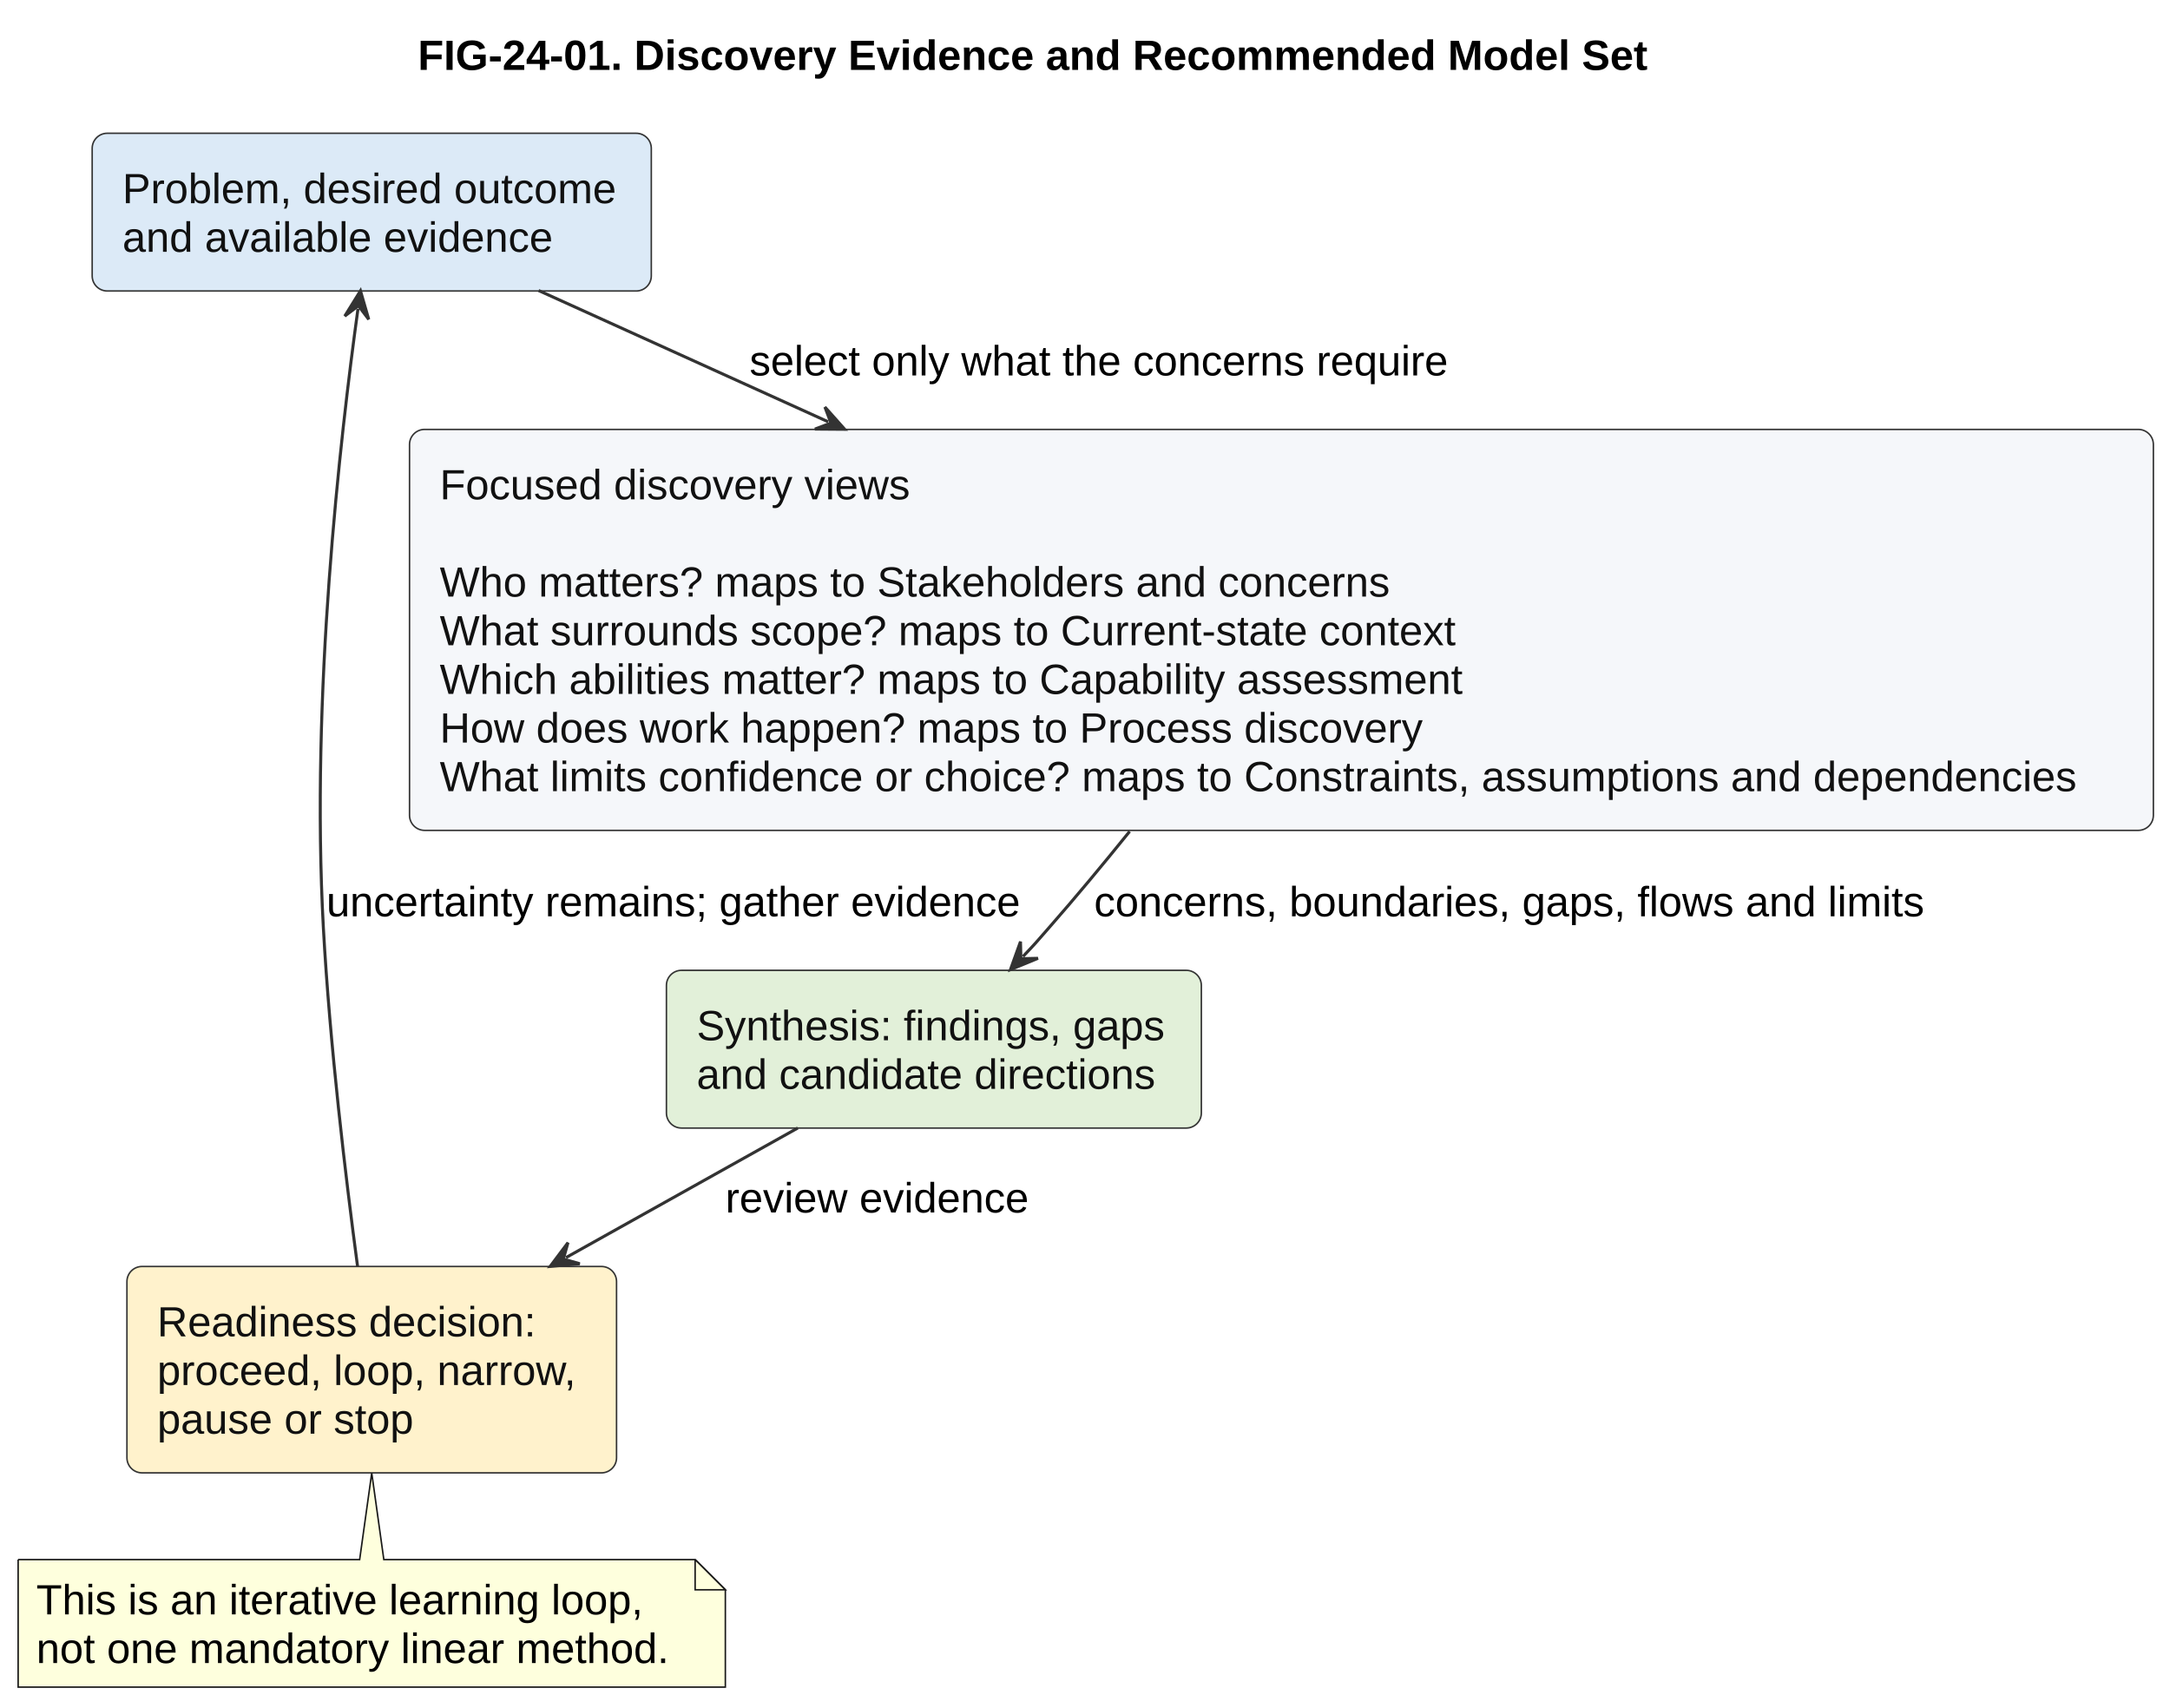
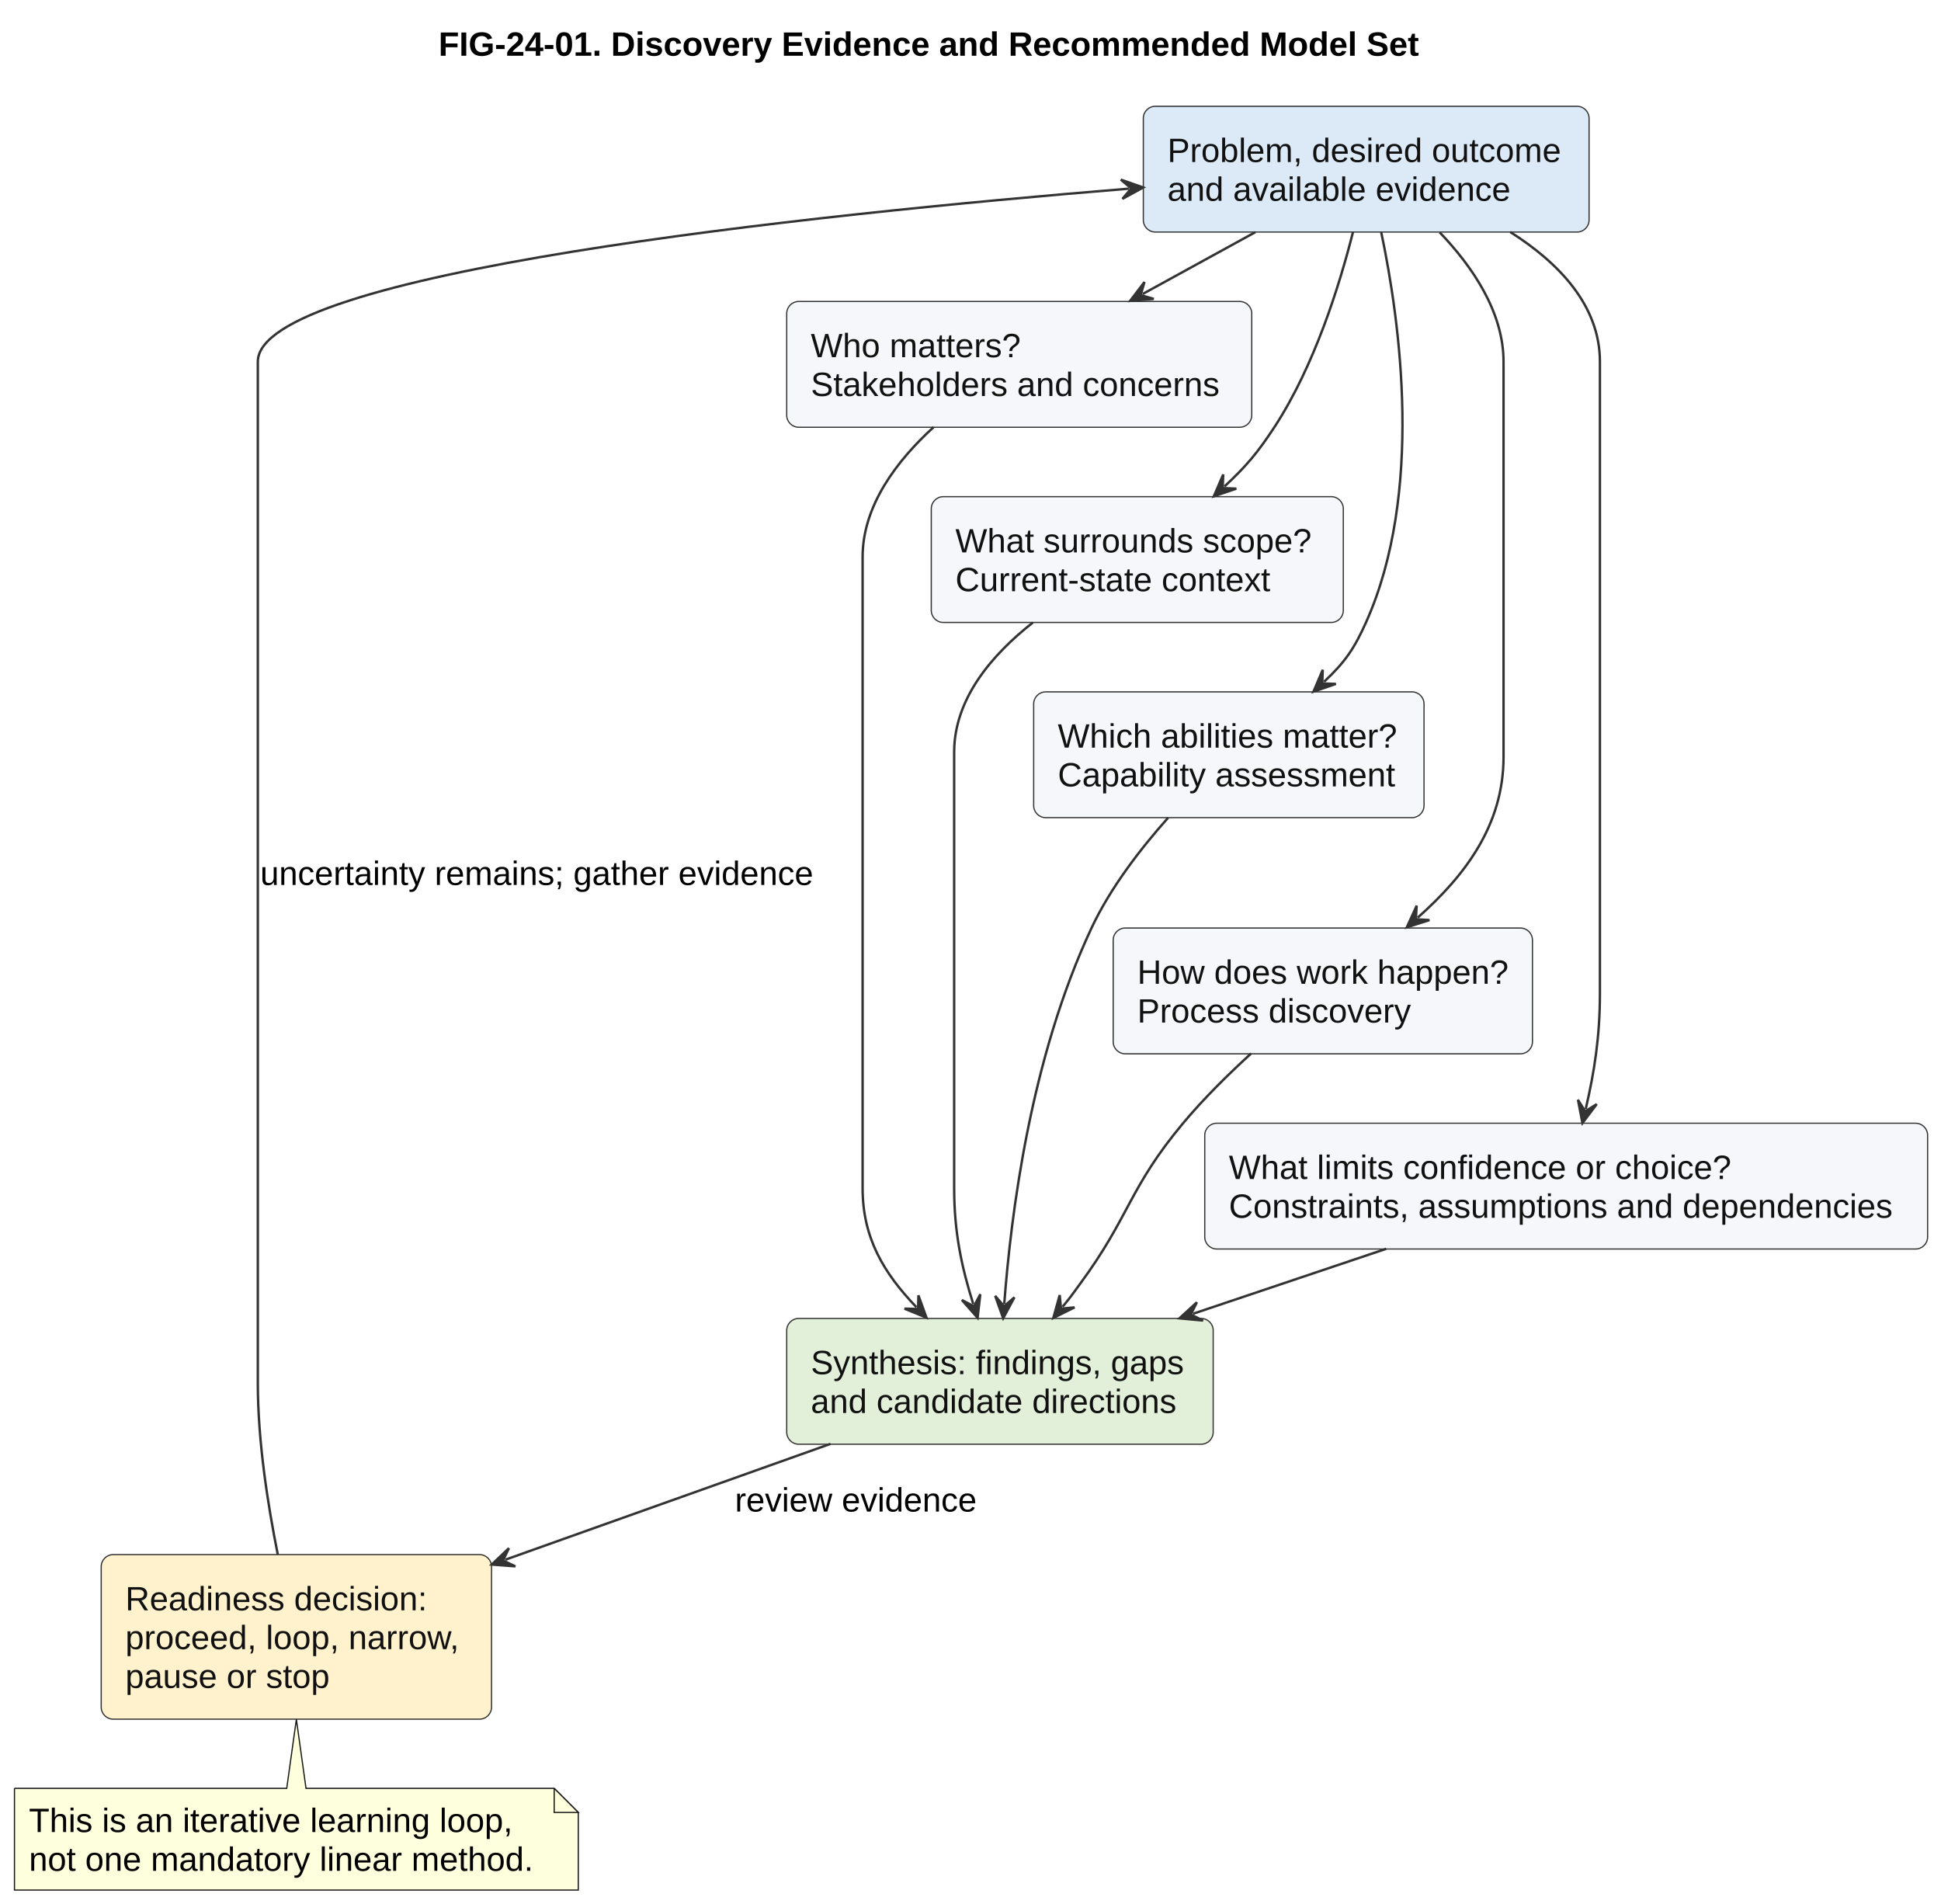
- <svg xmlns="http://www.w3.org/2000/svg" contentStyleType="text/css" height="565px" preserveAspectRatio="none" style="width:718px;height:565px;background:#FFFFFF;" version="1.1" viewBox="0 0 718 565" width="718px" zoomAndPan="magnify">
+ <svg xmlns="http://www.w3.org/2000/svg" contentStyleType="text/css" height="711.9px" preserveAspectRatio="none" style="width:725px;height:711px;background:#FFFFFF;" version="1.1" viewBox="0 0 725 711" width="725.4px" zoomAndPan="magnify">
  <defs />
  <g>
-     <text fill="#000000" font-family="Arial" font-size="14" font-weight="bold" lengthAdjust="spacing" textLength="428" x="138.25" y="23.132">FIG-24-01. Discovery Evidence and Recommended Model Set</text>
+     <text fill="#000000" font-family="Arial" font-size="12.6" font-weight="bold" lengthAdjust="spacing" textLength="385.2" x="163.8" y="20.819">FIG-24-01. Discovery Evidence and Recommended Model Set</text>
    <g id="elem_Start">
-       <rect fill="#DCEAF7" height="52.197" rx="5" ry="5" style="stroke:#333333;stroke-width:0.5;" width="185" x="30.5" y="44.099" />
-       <text fill="#111111" font-family="Arial" font-size="14" lengthAdjust="spacing" textLength="165" x="40.5" y="67.231">Problem, desired outcome</text>
-       <text fill="#111111" font-family="Arial" font-size="14" lengthAdjust="spacing" textLength="145" x="40.5" y="83.329">and available evidence</text>
+       <rect fill="#DCEAF7" height="46.977" rx="4.5" ry="4.5" style="stroke:#333333;stroke-width:0.45;" width="166.5" x="427.05" y="39.689" />
+       <text fill="#111111" font-family="Arial" font-size="12.6" lengthAdjust="spacing" textLength="148.5" x="436.05" y="60.507">Problem, desired outcome</text>
+       <text fill="#111111" font-family="Arial" font-size="12.6" lengthAdjust="spacing" textLength="130.5" x="436.05" y="74.996">and available evidence</text>
    </g>
-     <g id="elem_Views">
-       <rect fill="#F5F7FA" height="132.69" rx="5" ry="5" style="stroke:#333333;stroke-width:0.5;" width="577" x="135.5" y="142.099" />
-       <text fill="#111111" font-family="Arial" font-size="14" lengthAdjust="spacing" textLength="157" x="145.5" y="165.231">Focused discovery views</text>
-       <text fill="#111111" font-family="Arial" font-size="14" lengthAdjust="spacing" textLength="4" x="145.5" y="181.329"> </text>
-       <text fill="#111111" font-family="Arial" font-size="14" lengthAdjust="spacing" textLength="327" x="145.5" y="197.428">Who matters?  maps to  Stakeholders and concerns</text>
-       <text fill="#111111" font-family="Arial" font-size="14" lengthAdjust="spacing" textLength="350" x="145.5" y="213.526">What surrounds scope?  maps to  Current-state context</text>
-       <text fill="#111111" font-family="Arial" font-size="14" lengthAdjust="spacing" textLength="349" x="145.5" y="229.625">Which abilities matter?  maps to  Capability assessment</text>
-       <text fill="#111111" font-family="Arial" font-size="14" lengthAdjust="spacing" textLength="335" x="145.5" y="245.724">How does work happen?  maps to  Process discovery</text>
-       <text fill="#111111" font-family="Arial" font-size="14" lengthAdjust="spacing" textLength="557" x="145.5" y="261.822">What limits confidence or choice?  maps to  Constraints, assumptions and dependencies</text>
+     <g id="elem_Stake">
+       <rect fill="#F5F7FA" height="46.977" rx="4.5" ry="4.5" style="stroke:#333333;stroke-width:0.45;" width="173.7" x="293.85" y="112.589" />
+       <text fill="#111111" font-family="Arial" font-size="12.6" lengthAdjust="spacing" textLength="79.2" x="302.85" y="133.407">Who matters?</text>
+       <text fill="#111111" font-family="Arial" font-size="12.6" lengthAdjust="spacing" textLength="155.7" x="302.85" y="147.896">Stakeholders and concerns</text>
+     </g>
+     <g id="elem_Context">
+       <rect fill="#F5F7FA" height="46.977" rx="4.5" ry="4.5" style="stroke:#333333;stroke-width:0.45;" width="153.9" x="347.85" y="185.489" />
+       <text fill="#111111" font-family="Arial" font-size="12.6" lengthAdjust="spacing" textLength="135.9" x="356.85" y="206.307">What surrounds scope?</text>
+       <text fill="#111111" font-family="Arial" font-size="12.6" lengthAdjust="spacing" textLength="119.7" x="356.85" y="220.796">Current-state context</text>
+     </g>
+     <g id="elem_Cap">
+       <rect fill="#F5F7FA" height="46.977" rx="4.5" ry="4.5" style="stroke:#333333;stroke-width:0.45;" width="145.8" x="386.1" y="258.389" />
+       <text fill="#111111" font-family="Arial" font-size="12.6" lengthAdjust="spacing" textLength="127.8" x="395.1" y="279.207">Which abilities matter?</text>
+       <text fill="#111111" font-family="Arial" font-size="12.6" lengthAdjust="spacing" textLength="126.9" x="395.1" y="293.696">Capability assessment</text>
+     </g>
+     <g id="elem_Process">
+       <rect fill="#F5F7FA" height="46.977" rx="4.5" ry="4.5" style="stroke:#333333;stroke-width:0.45;" width="156.6" x="415.8" y="346.589" />
+       <text fill="#111111" font-family="Arial" font-size="12.6" lengthAdjust="spacing" textLength="138.6" x="424.8" y="367.407">How does work happen?</text>
+       <text fill="#111111" font-family="Arial" font-size="12.6" lengthAdjust="spacing" textLength="103.5" x="424.8" y="381.896">Process discovery</text>
+     </g>
+     <g id="elem_Limits">
+       <rect fill="#F5F7FA" height="46.977" rx="4.5" ry="4.5" style="stroke:#333333;stroke-width:0.45;" width="270" x="450" y="419.489" />
+       <text fill="#111111" font-family="Arial" font-size="12.6" lengthAdjust="spacing" textLength="189.9" x="459" y="440.307">What limits confidence or choice?</text>
+       <text fill="#111111" font-family="Arial" font-size="12.6" lengthAdjust="spacing" textLength="252" x="459" y="454.796">Constraints, assumptions and dependencies</text>
    </g>
    <g id="elem_Synth">
-       <rect fill="#E2F0D9" height="52.197" rx="5" ry="5" style="stroke:#333333;stroke-width:0.5;" width="177" x="220.5" y="321.099" />
-       <text fill="#111111" font-family="Arial" font-size="14" lengthAdjust="spacing" textLength="157" x="230.5" y="344.231">Synthesis: findings, gaps</text>
-       <text fill="#111111" font-family="Arial" font-size="14" lengthAdjust="spacing" textLength="155" x="230.5" y="360.329">and candidate directions</text>
+       <rect fill="#E2F0D9" height="46.977" rx="4.5" ry="4.5" style="stroke:#333333;stroke-width:0.45;" width="159.3" x="293.85" y="492.389" />
+       <text fill="#111111" font-family="Arial" font-size="12.6" lengthAdjust="spacing" textLength="141.3" x="302.85" y="513.207">Synthesis: findings, gaps</text>
+       <text fill="#111111" font-family="Arial" font-size="12.6" lengthAdjust="spacing" textLength="139.5" x="302.85" y="527.696">and candidate directions</text>
    </g>
    <g id="elem_Gate">
-       <rect fill="#FFF2CC" height="68.296" rx="5" ry="5" style="stroke:#333333;stroke-width:0.5;" width="162" x="42" y="419.099" />
-       <text fill="#111111" font-family="Arial" font-size="14" lengthAdjust="spacing" textLength="127" x="52" y="442.231">Readiness decision:</text>
-       <text fill="#111111" font-family="Arial" font-size="14" lengthAdjust="spacing" textLength="142" x="52" y="458.329">proceed, loop, narrow,</text>
-       <text fill="#111111" font-family="Arial" font-size="14" lengthAdjust="spacing" textLength="87" x="52" y="474.428">pause or stop</text>
+       <rect fill="#FFF2CC" height="61.466" rx="4.5" ry="4.5" style="stroke:#333333;stroke-width:0.45;" width="145.8" x="37.8" y="580.589" />
+       <text fill="#111111" font-family="Arial" font-size="12.6" lengthAdjust="spacing" textLength="114.3" x="46.8" y="601.407">Readiness decision:</text>
+       <text fill="#111111" font-family="Arial" font-size="12.6" lengthAdjust="spacing" textLength="127.8" x="46.8" y="615.896">proceed, loop, narrow,</text>
+       <text fill="#111111" font-family="Arial" font-size="12.6" lengthAdjust="spacing" textLength="78.3" x="46.8" y="630.385">pause or stop</text>
    </g>
-     <g id="elem_GMN11">
-       <path d="M6,516.099 L6,558.296 A0,0 0 0 0 6,558.296 L240,558.296 A0,0 0 0 0 240,558.296 L240,526.099 L230,516.099 L127,516.099 L123,487.449 L119,516.099 L6,516.099 A0,0 0 0 0 6,516.099 " fill="#FEFFDD" style="stroke:#181818;stroke-width:0.5;" />
-       <path d="M230,516.099 L230,526.099 L240,526.099 L230,516.099 " fill="#FEFFDD" style="stroke:#181818;stroke-width:0.5;" />
-       <text fill="#000000" font-family="Arial" font-size="14" lengthAdjust="spacing" textLength="205" x="12" y="534.231">This is an iterative learning loop,</text>
-       <text fill="#000000" font-family="Arial" font-size="14" lengthAdjust="spacing" textLength="213" x="12" y="550.329">not one mandatory linear method.</text>
+     <g id="elem_GMN27">
+       <path d="M5.4,667.889 L5.4,705.866 A0,0 0 0 0 5.4,705.866 L216,705.866 A0,0 0 0 0 216,705.866 L216,676.889 L207,667.889 L114.3,667.889 L110.7,642.104 L107.1,667.889 L5.4,667.889 A0,0 0 0 0 5.4,667.889 " fill="#FEFFDD" style="stroke:#181818;stroke-width:0.45;" />
+       <path d="M207,667.889 L207,676.889 L216,676.889 L207,667.889 " fill="#FEFFDD" style="stroke:#181818;stroke-width:0.45;" />
+       <text fill="#000000" font-family="Arial" font-size="12.6" lengthAdjust="spacing" textLength="184.5" x="10.8" y="684.207">This is an iterative learning loop,</text>
+       <text fill="#000000" font-family="Arial" font-size="12.6" lengthAdjust="spacing" textLength="191.7" x="10.8" y="698.696">not one mandatory linear method.</text>
    </g>
-     <g id="link_Start_Views">
-       <path d="M178.21,96.139 C206.89,109.139 237.955,123.231 274.025,139.582 " fill="none" id="Start-to-Views" style="stroke:#333333;stroke-width:1.0;" />
-       <polygon fill="#333333" points="279.49,142.059,272.944,134.7,274.936,139.994,269.641,141.986,279.49,142.059" style="stroke:#333333;stroke-width:1.0;" />
-       <text fill="#000000" font-family="Arial" font-size="14" lengthAdjust="spacing" textLength="235" x="248" y="124.231">select only what the concerns require</text>
+     <g id="link_Start_Stake">
+       <path d="M468.936,86.678 C453.978,94.886 441.818,101.557 426.851,109.774 " fill="none" id="Start-to-Stake" style="stroke:#333333;stroke-width:0.9;" />
+       <polygon fill="#333333" points="422.118,112.373,430.951,111.63,426.063,110.207,427.486,105.319,422.118,112.373" style="stroke:#333333;stroke-width:0.9;" />
    </g>
-     <g id="link_Views_Synth">
-       <path d="M373.77,275.139 C365.03,285.969 355.89,296.969 347,307.099 C343.01,311.649 342.785,312.021 338.475,316.531 " fill="none" id="Views-to-Synth" style="stroke:#333333;stroke-width:1.0;" />
-       <polygon fill="#333333" points="334.33,320.869,343.44,317.126,337.784,317.254,337.656,311.599,334.33,320.869" style="stroke:#333333;stroke-width:1.0;" />
-       <text fill="#000000" font-family="Arial" font-size="14" lengthAdjust="spacing" textLength="278" x="362" y="303.231">concerns, boundaries, gaps, flows and limits</text>
+     <g id="link_Start_Context">
+       <path d="M505.395,86.552 C500.283,106.784 490.914,136.7 476.1,159.389 C469.926,168.839 465.538,174.108 457.357,181.678 " fill="none" id="Start-to-Context" style="stroke:#333333;stroke-width:0.9;" />
+       <polygon fill="#333333" points="453.393,185.345,461.784,182.486,456.696,182.289,456.894,177.201,453.393,185.345" style="stroke:#333333;stroke-width:0.9;" />
+     </g>
+     <g id="link_Start_Cap">
+       <path d="M515.907,86.705 C522.981,120.212 531.792,184.13 510.3,232.289 C505.899,242.144 502.414,247.29 494.548,254.625 " fill="none" id="Start-to-Cap" style="stroke:#333333;stroke-width:0.9;" />
+       <polygon fill="#333333" points="490.599,258.308,498.978,255.417,493.89,255.239,494.068,250.151,490.599,258.308" style="stroke:#333333;stroke-width:0.9;" />
+     </g>
+     <g id="link_Start_Process">
+       <path d="M537.75,86.777 C549.945,99.503 561.6,116.522 561.6,135.089 C561.6,135.089 561.6,135.089 561.6,282.689 C561.6,308.195 547.146,327.094 529.524,342.718 " fill="none" id="Start-to-Process" style="stroke:#333333;stroke-width:0.9;" />
+       <polygon fill="#333333" points="525.483,346.301,533.932,343.621,528.85,343.315,529.155,338.233,525.483,346.301" style="stroke:#333333;stroke-width:0.9;" />
+     </g>
+     <g id="link_Start_Limits">
+       <path d="M564.093,86.633 C582.066,98.027 597.6,113.975 597.6,135.089 C597.6,135.089 597.6,135.089 597.6,370.889 C597.6,387.314 595.518,400.288 592.295,414.175 " fill="none" id="Start-to-Limits" style="stroke:#333333;stroke-width:0.9;" />
+       <polygon fill="#333333" points="591.075,419.435,596.413,412.358,592.092,415.051,589.399,410.731,591.075,419.435" style="stroke:#333333;stroke-width:0.9;" />
+     </g>
+     <g id="link_Stake_Synth">
+       <path d="M348.714,159.524 C335.052,171.989 322.2,188.81 322.2,207.989 C322.2,207.989 322.2,207.989 322.2,443.789 C322.2,462.356 330.119,475.476 342.314,488.202 " fill="none" id="Stake-to-Synth" style="stroke:#333333;stroke-width:0.9;" />
+       <polygon fill="#333333" points="346.05,492.101,343.045,483.762,342.937,488.852,337.846,488.743,346.05,492.101" style="stroke:#333333;stroke-width:0.9;" />
+     </g>
+     <g id="link_Context_Synth">
+       <path d="M385.803,232.496 C370.44,244.556 356.4,261.017 356.4,280.889 C356.4,280.889 356.4,280.889 356.4,443.789 C356.4,460.295 359.19,473.215 363.528,487.012 " fill="none" id="Context-to-Synth" style="stroke:#333333;stroke-width:0.9;" />
+       <polygon fill="#333333" points="365.148,492.164,366.153,483.357,363.798,487.871,359.284,485.517,365.148,492.164" style="stroke:#333333;stroke-width:0.9;" />
+     </g>
+     <g id="link_Cap_Synth">
+       <path d="M436.302,305.414 C426.087,316.88 414.765,331.523 407.7,346.589 C384.849,395.315 377.623,453.614 375.112,486.941 " fill="none" id="Cap-to-Synth" style="stroke:#333333;stroke-width:0.9;" />
+       <polygon fill="#333333" points="374.706,492.326,378.904,484.519,375.044,487.839,371.725,483.978,374.706,492.326" style="stroke:#333333;stroke-width:0.9;" />
+     </g>
+     <g id="link_Process_Synth">
+       <path d="M467.343,393.416 C458.766,401.246 449.523,410.363 441.9,419.489 C421.488,443.933 422.127,454.175 403.2,479.789 C400.167,483.902 400.233,483.988 396.877,488.048 " fill="none" id="Process-to-Synth" style="stroke:#333333;stroke-width:0.9;" />
+       <polygon fill="#333333" points="393.435,492.209,401.372,488.261,396.303,488.741,395.823,483.673,393.435,492.209" style="stroke:#333333;stroke-width:0.9;" />
+     </g>
+     <g id="link_Limits_Synth">
+       <path d="M517.788,466.379 C493.11,474.677 470.311,482.343 445.651,490.632 " fill="none" id="Limits-to-Synth" style="stroke:#333333;stroke-width:0.9;" />
+       <polygon fill="#333333" points="440.532,492.353,449.357,493.184,444.798,490.919,447.063,486.36,440.532,492.353" style="stroke:#333333;stroke-width:0.9;" />
    </g>
    <g id="link_Synth_Gate">
-       <path d="M263.97,373.279 C239.35,387.039 213.797,401.331 187.267,416.161 " fill="none" id="Synth-to-Gate" style="stroke:#333333;stroke-width:1.0;" />
-       <polygon fill="#333333" points="182.03,419.089,191.838,418.189,186.394,416.649,187.934,411.206,182.03,419.089" style="stroke:#333333;stroke-width:1.0;" />
-       <text fill="#000000" font-family="Arial" font-size="14" lengthAdjust="spacing" textLength="101" x="240" y="401.231">review evidence</text>
+       <path d="M310.221,539.225 C272.097,552.806 228.485,568.336 188.75,582.493 " fill="none" id="Synth-to-Gate" style="stroke:#333333;stroke-width:0.9;" />
+       <polygon fill="#333333" points="183.663,584.306,192.501,584.978,187.902,582.795,190.085,578.196,183.663,584.306" style="stroke:#333333;stroke-width:0.9;" />
+       <text fill="#000000" font-family="Arial" font-size="12.6" lengthAdjust="spacing" textLength="90.9" x="274.5" y="564.507">review evidence</text>
    </g>
    <g id="link_Start_Gate">
-       <path d="M118.45,102.172 C112.5,145.302 102.77,230.219 107,307.099 C109.12,345.659 114.39,389.739 118.31,419.069 " fill="none" id="Start-backto-Gate" style="stroke:#333333;stroke-width:1.0;" />
-       <polygon fill="#333333" points="119.27,96.229,114.078,104.598,118.587,101.182,122.002,105.691,119.27,96.229" style="stroke:#333333;stroke-width:1.0;" />
-       <text fill="#000000" font-family="Arial" font-size="14" lengthAdjust="spacing" textLength="234" x="108" y="303.231">uncertainty remains; gather evidence</text>
+       <path d="M421.641,70.459 C300.744,80.35 96.3,101.861 96.3,135.089 C96.3,135.089 96.3,135.089 96.3,516.689 C96.3,538.226 100.071,562.229 103.752,580.535 " fill="none" id="Start-backto-Gate" style="stroke:#333333;stroke-width:0.9;" />
+       <polygon fill="#333333" points="427.023,70.019,418.656,67.091,422.538,70.386,419.243,74.267,427.023,70.019" style="stroke:#333333;stroke-width:0.9;" />
+       <text fill="#000000" font-family="Arial" font-size="12.6" lengthAdjust="spacing" textLength="210.6" x="97.2" y="330.507">uncertainty remains; gather evidence</text>
    </g>
  </g>
</svg>
